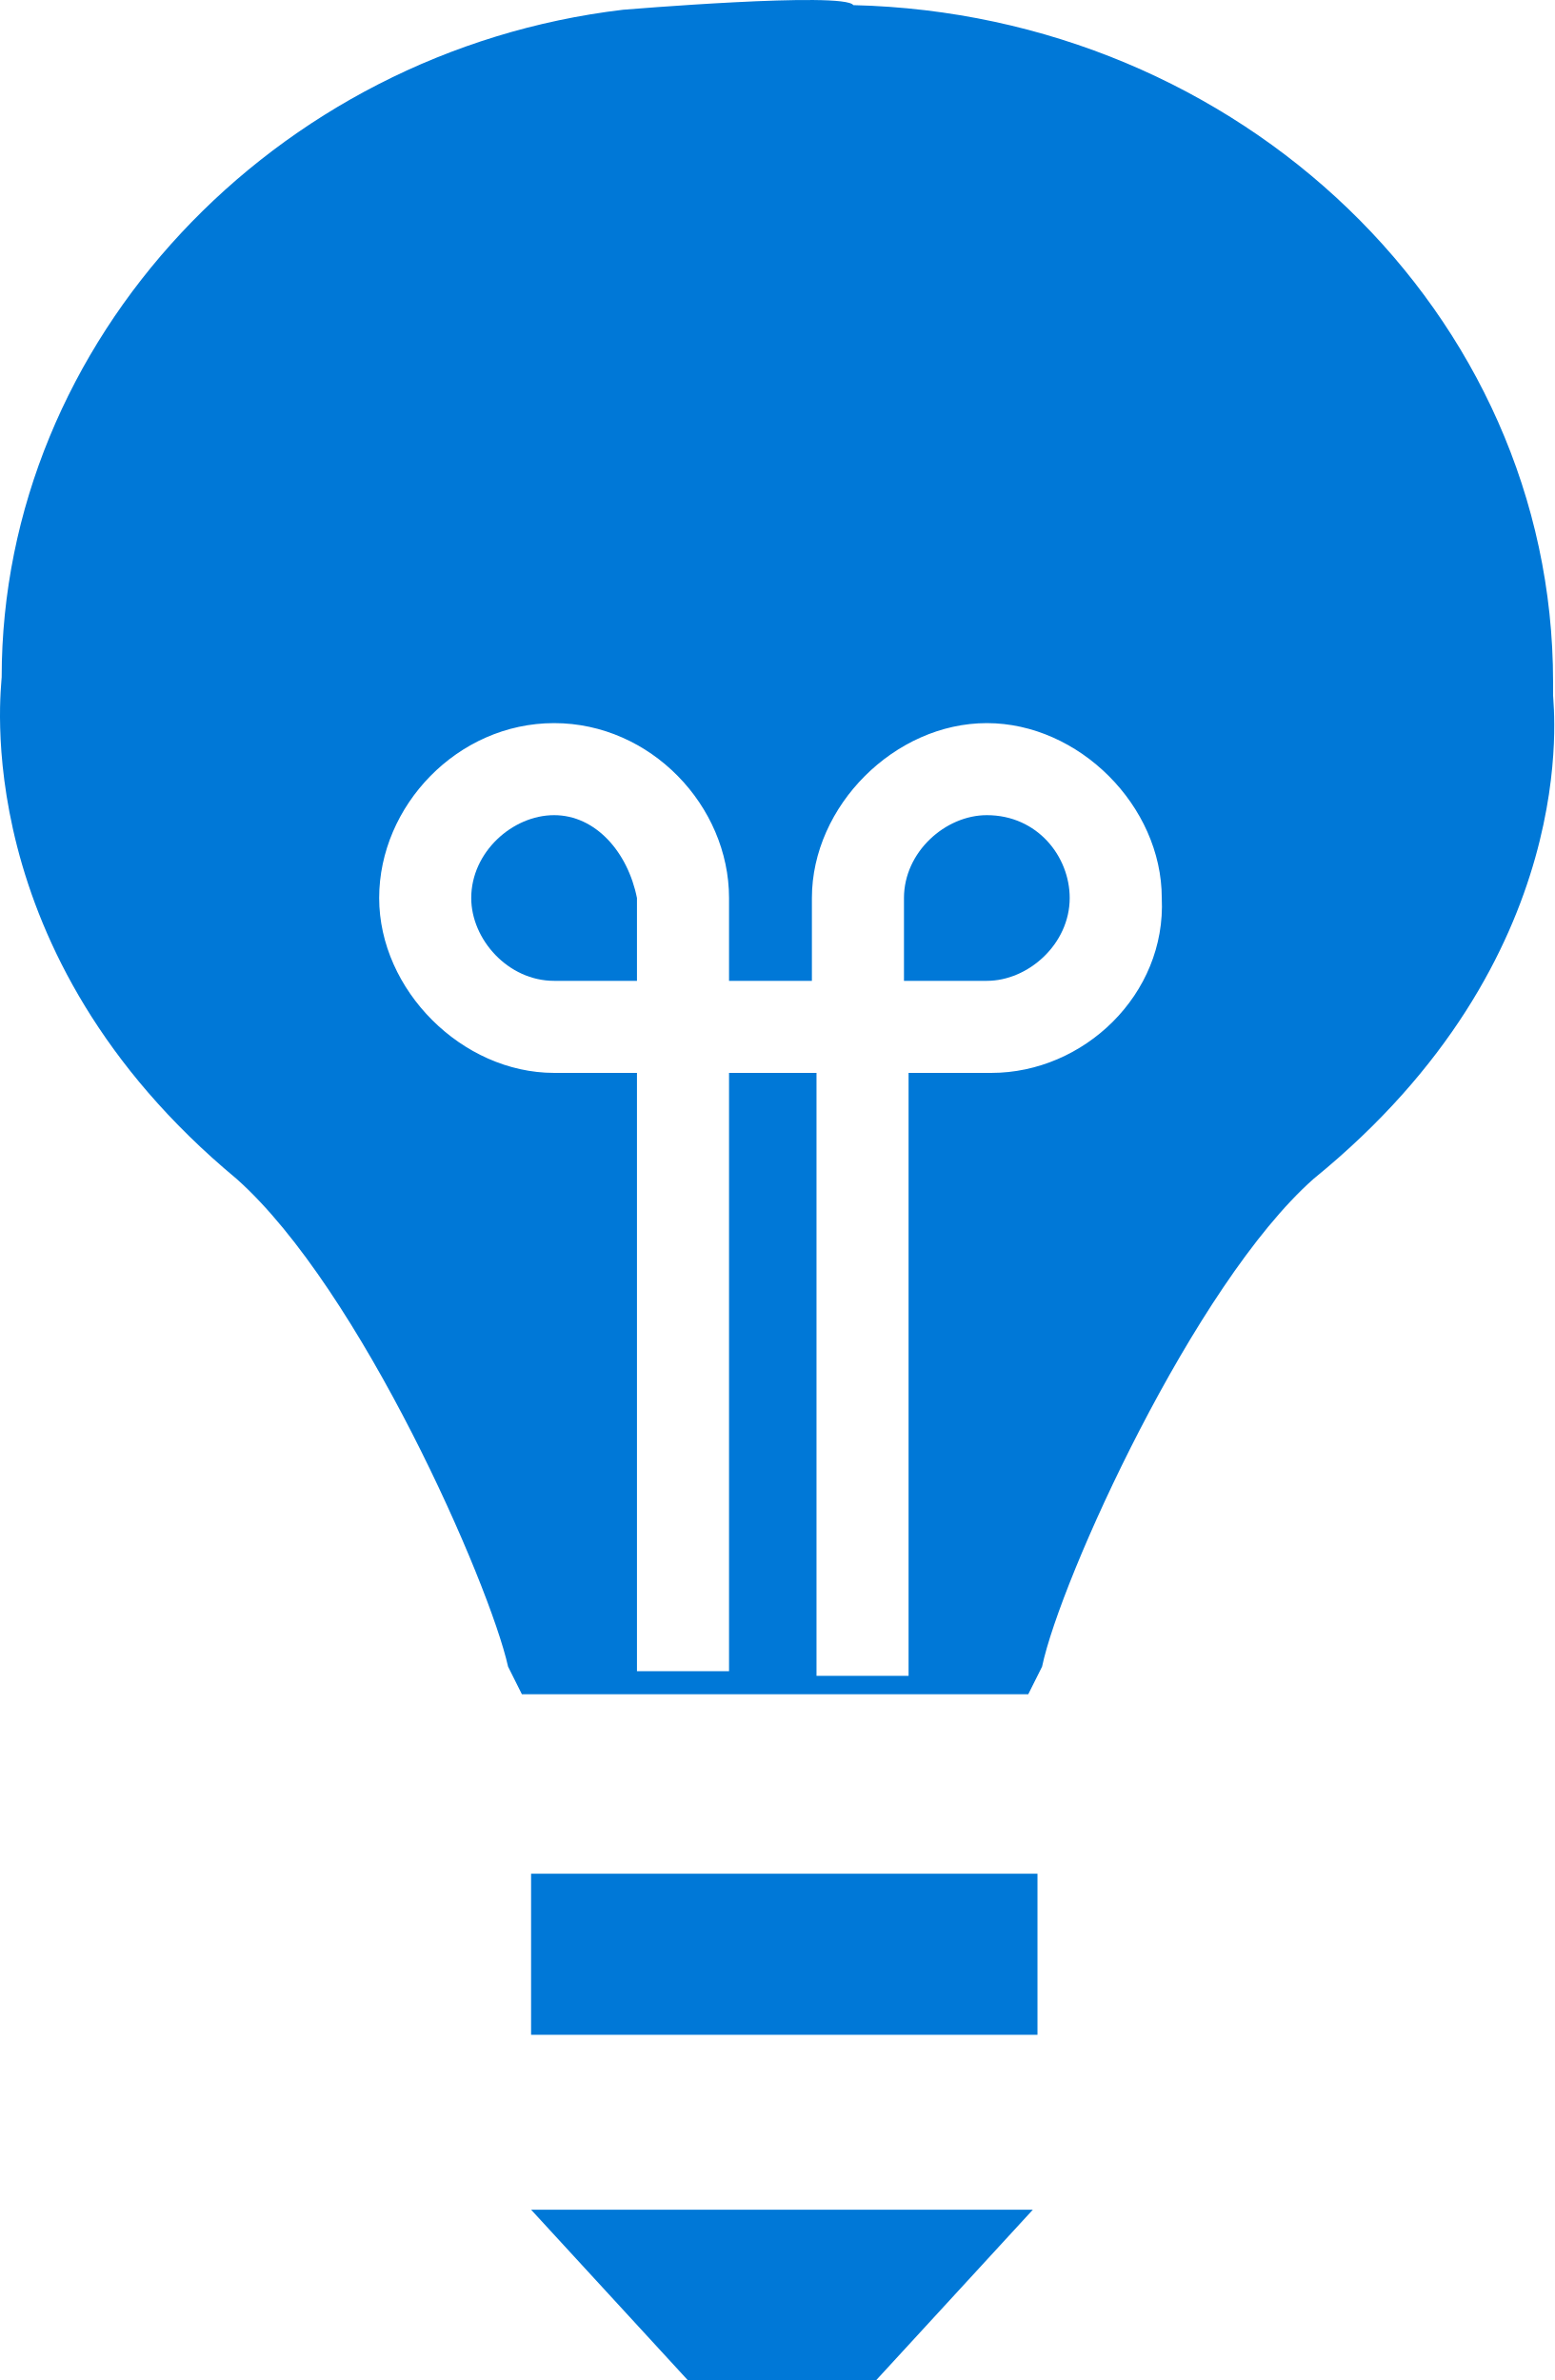
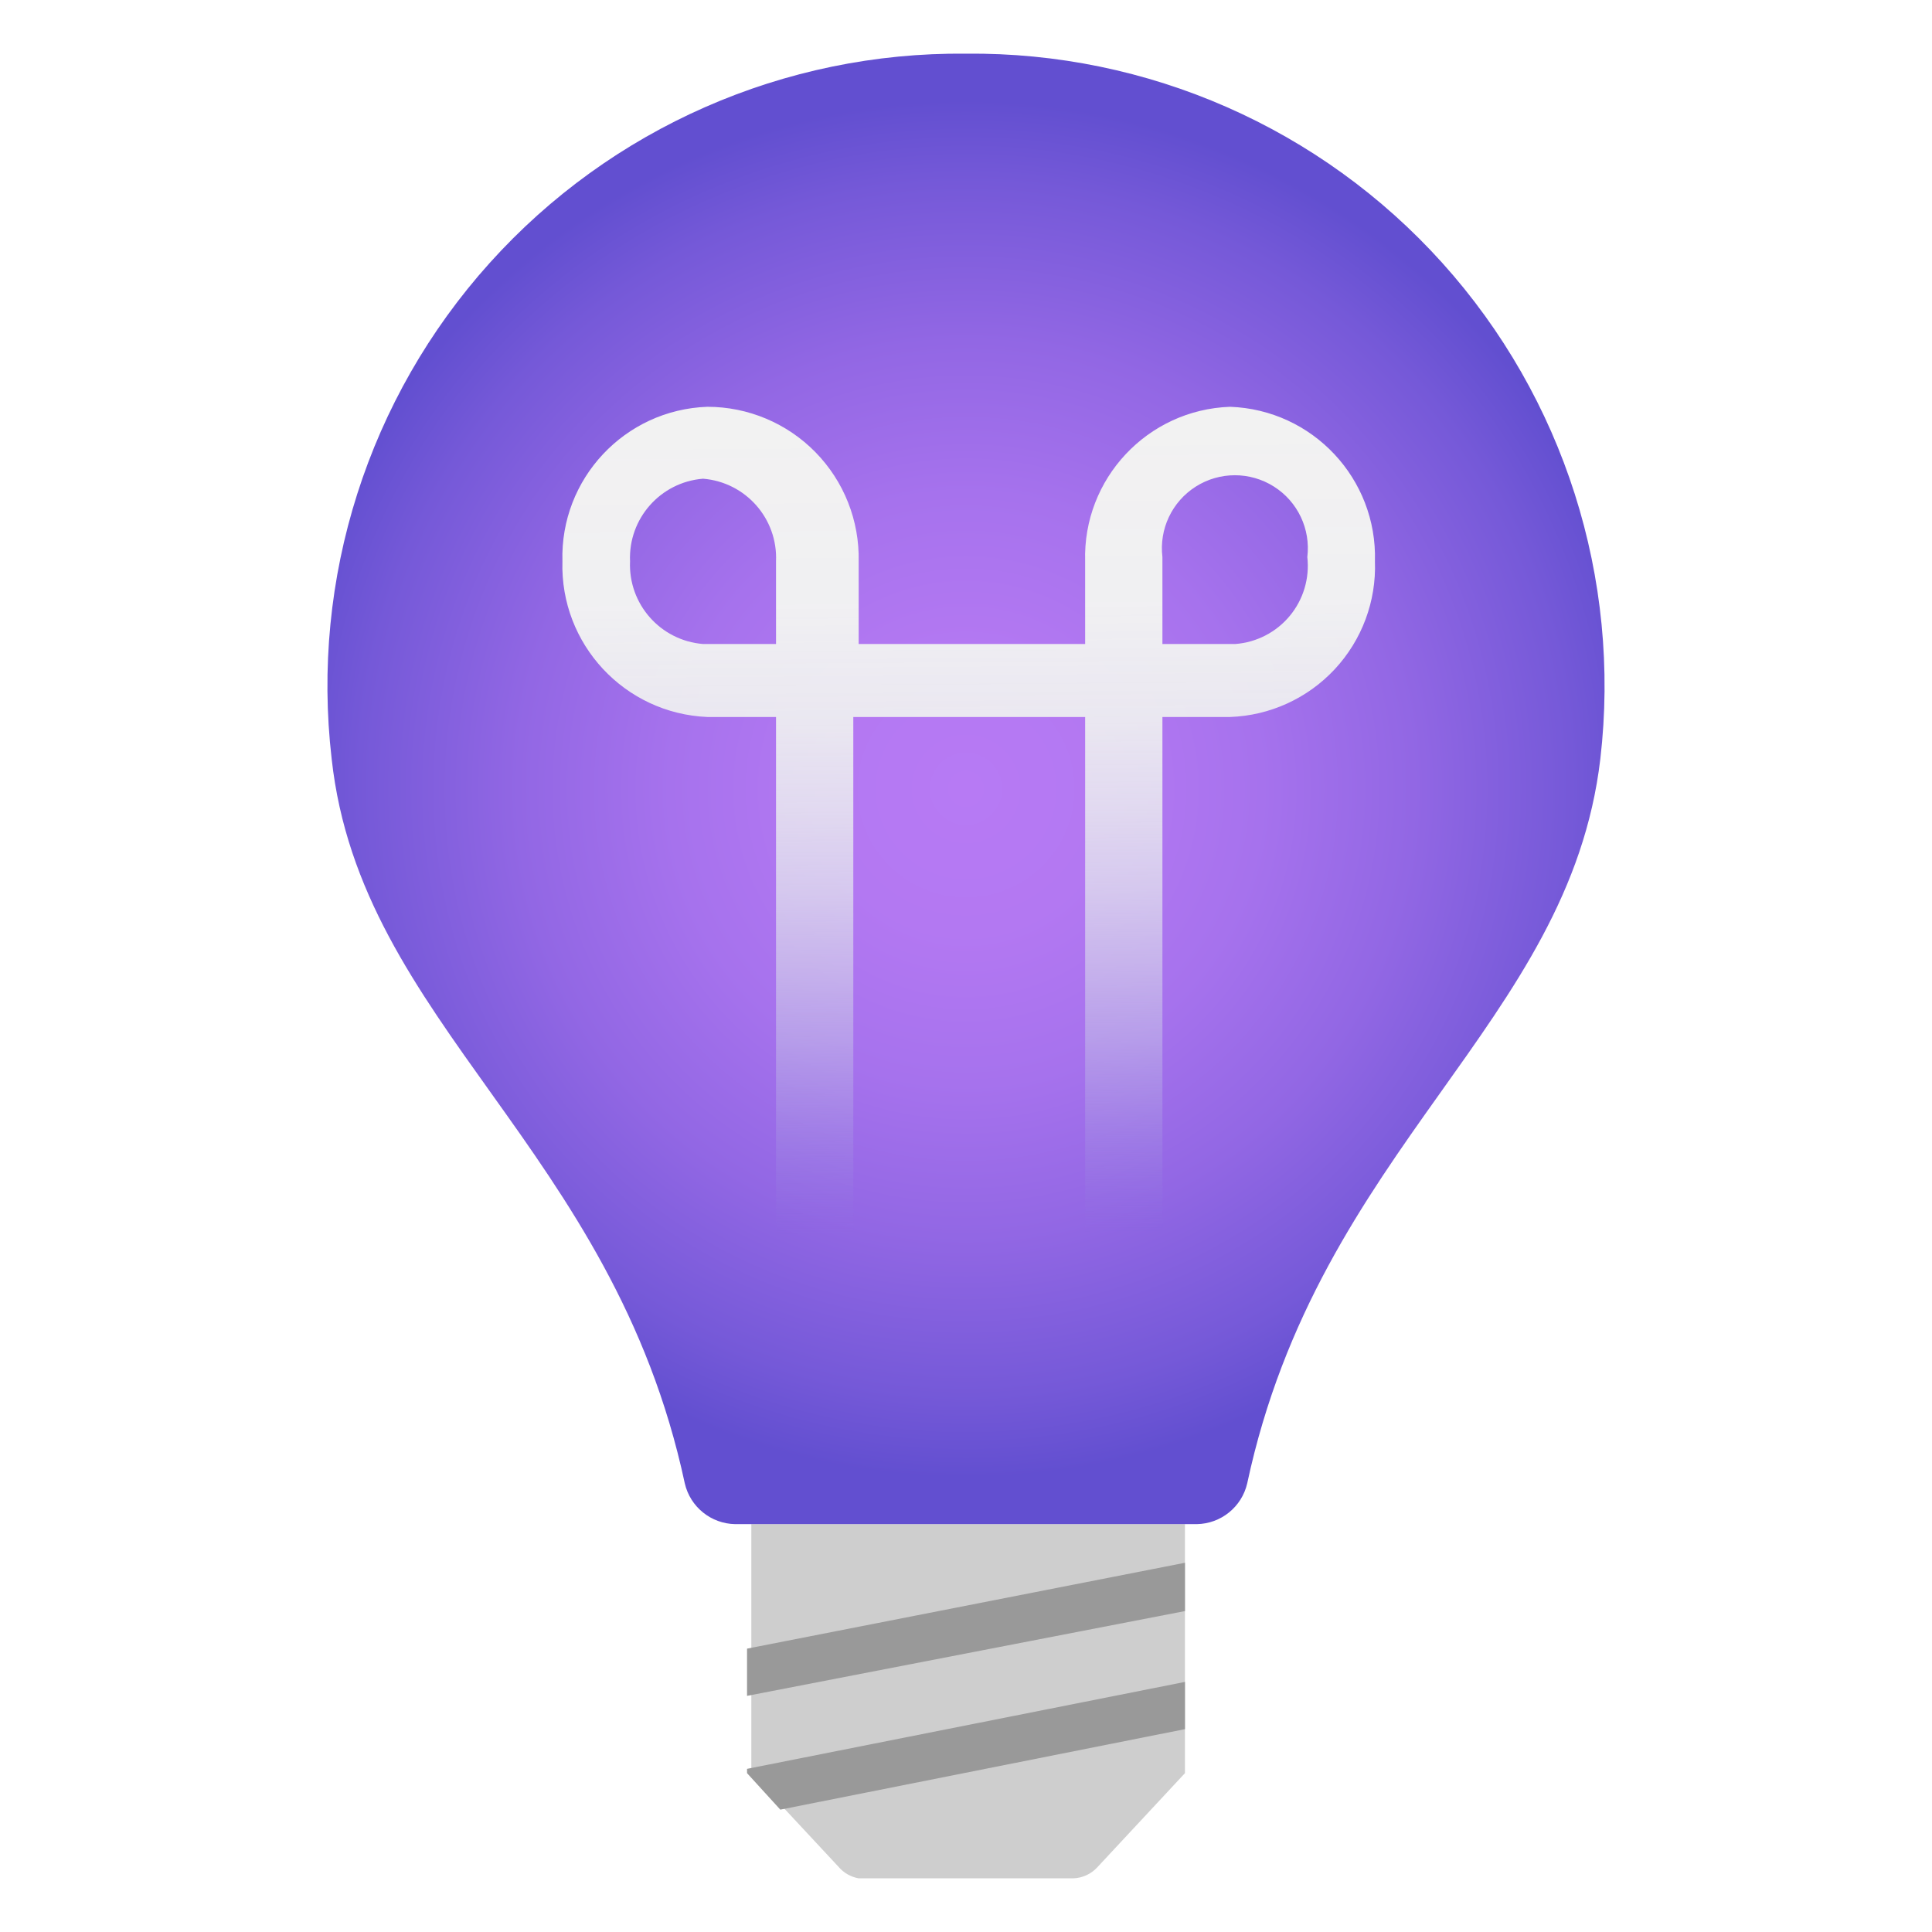
- <svg xmlns="http://www.w3.org/2000/svg" version="1.0" x="0px" y="0px" viewBox="0 0 33.762 51.712" enable-background="new 0 0 152 117.5" xml:space="preserve" id="svg18" width="33.762" height="51.712">
-   <defs id="defs22" />
-   <g id="Layer_1" transform="translate(-59.16359,-32.88843)">
-     <g id="g12">
-       <rect x="70.7" y="73.6" width="11" height="3.5" id="rect2" style="fill:#0078d7" />
-       <polygon points="81.6,80.9 70.7,80.9 74.1,84.6 78.2,84.6 " id="polygon4" style="fill:#0078d7" />
-       <path d="m 71.2,50.6 c -0.9,0 -1.8,0.8 -1.8,1.8 0,0.9 0.8,1.8 1.8,1.8 H 73 v -1.8 c -0.2,-1 -0.9,-1.8 -1.8,-1.8 z" id="path6" style="fill:#0078d7" />
-       <path d="m 80.6,50.6 c -0.9,0 -1.8,0.8 -1.8,1.8 v 1.8 h 1.8 c 0.9,0 1.8,-0.8 1.8,-1.8 0,-0.9 -0.7,-1.8 -1.8,-1.8 z" id="path8" style="fill:#0078d7" />
-       <path d="m 92.9,48 v -0.3 c 0,-8 -6.8,-14.5 -15.2,-14.7 -0.2,-0.3 -5,0.1 -5,0.1 -7.6,0.9 -13.5,7.2 -13.5,14.5 0,0.2 -0.8,6 5.1,10.9 2.7,2.4 5.5,8.8 5.9,10.6 l 0.3,0.6 h 11 l 0.3,-0.6 c 0.4,-1.9 3.3,-8.3 5.9,-10.6 5.9,-4.8 5.2,-10.3 5.2,-10.5 z m -12.2,8.2 h -1.8 v 13.1 h -2 V 56.2 H 75 v 13 h -2 v -13 h -1.8 c -2,0 -3.8,-1.8 -3.8,-3.8 0,-2 1.7,-3.8 3.8,-3.8 2.1,0 3.8,1.8 3.8,3.8 v 1.8 h 1.8 v -1.8 c 0,-2 1.8,-3.8 3.8,-3.8 2,0 3.8,1.8 3.8,3.8 0.1,2.1 -1.7,3.8 -3.7,3.8 z" id="path10" style="fill:#0078d7" />
-     </g>
-   </g>
-   <g id="paths" transform="translate(-59.16359,-32.88843)">
-     <g id="Access_control">
- 	</g>
-     <g id="Azure_active_directory">
- 	</g>
-   </g>
+ <svg xmlns="http://www.w3.org/2000/svg" id="b6f6d99e-f330-481d-836f-ea58cc42217f" width="18" height="18" viewBox="0 0 18 18">
+   <defs>
+     <radialGradient id="a7a1c431-6c6d-4a8f-9a69-8da437e5b0c5" cx="9" cy="7.35" r="6.42" gradientUnits="userSpaceOnUse">
+       <stop offset="0" stop-color="#b77af4" />
+       <stop offset="0.21" stop-color="#b378f2" />
+       <stop offset="0.43" stop-color="#a672ed" />
+       <stop offset="0.65" stop-color="#9267e4" />
+       <stop offset="0.88" stop-color="#7559d8" />
+       <stop offset="1" stop-color="#624fd0" />
+     </radialGradient>
+     <linearGradient id="ec0c4f0d-5c8e-4882-96a1-89d61808eb49" x1="9.02" y1="3.91" x2="9.08" y2="11.49" gradientUnits="userSpaceOnUse">
+       <stop offset="0" stop-color="#f2f2f2" />
+       <stop offset="0.23" stop-color="#f1f1f2" stop-opacity="0.99" />
+       <stop offset="0.37" stop-color="#ededf1" stop-opacity="0.95" />
+       <stop offset="0.48" stop-color="#e7e5f0" stop-opacity="0.89" />
+       <stop offset="0.58" stop-color="#dedbee" stop-opacity="0.81" />
+       <stop offset="0.67" stop-color="#d3ceeb" stop-opacity="0.7" />
+       <stop offset="0.76" stop-color="#c4bee8" stop-opacity="0.57" />
+       <stop offset="0.84" stop-color="#b4abe5" stop-opacity="0.41" />
+       <stop offset="0.92" stop-color="#a095e1" stop-opacity="0.22" />
+       <stop offset="0.99" stop-color="#8b7ddc" stop-opacity="0.02" />
+       <stop offset="1" stop-color="#897bdc" stop-opacity="0" />
+     </linearGradient>
+   </defs>
+   <path d="M10.23,17.39l.81-.87V14.2H7v2.32l.81.87A.32.32,0,0,0,8,17.5h2A.32.32,0,0,0,10.23,17.39Z" fill="#cecece" />
+   <path d="M9,.5A5.89,5.89,0,0,0,3.09,7.07c.27,2.47,2.62,3.62,3.29,6.75a.49.49,0,0,0,.47.38h4.3a.49.49,0,0,0,.47-.38c.67-3.13,3-4.28,3.29-6.75A5.89,5.89,0,0,0,9,.5ZM7,14.2" fill="url(#a7a1c431-6c6d-4a8f-9a69-8da437e5b0c5)" />
+   <path d="M11.46,3.79a1.4,1.4,0,0,0-1.35,1.44V6H8V5.23A1.41,1.41,0,0,0,6.59,3.79,1.4,1.4,0,0,0,5.24,5.23,1.41,1.41,0,0,0,6.59,6.68h.64v6a.36.36,0,0,0,.72,0v-6h2.16v6a.36.36,0,1,0,.72,0v-6h.63a1.4,1.4,0,0,0,1.35-1.45A1.4,1.4,0,0,0,11.46,3.79ZM7.23,6H6.55a.74.74,0,0,1-.68-.77.74.74,0,0,1,.68-.77.74.74,0,0,1,.68.77Zm4.28,0h-.68V5.19a.68.68,0,1,1,1.35,0A.73.73,0,0,1,11.51,6Z" fill="url(#ec0c4f0d-5c8e-4882-96a1-89d61808eb49)" />
+   <polygon points="6.96 15.8 11.04 15.01 11.04 14.56 6.96 15.36 6.96 15.8" fill="#999" />
+   <polygon points="11.04 16.11 11.04 15.67 6.96 16.48 6.96 16.52 7.27 16.86 11.04 16.11" fill="#999" />
</svg>
